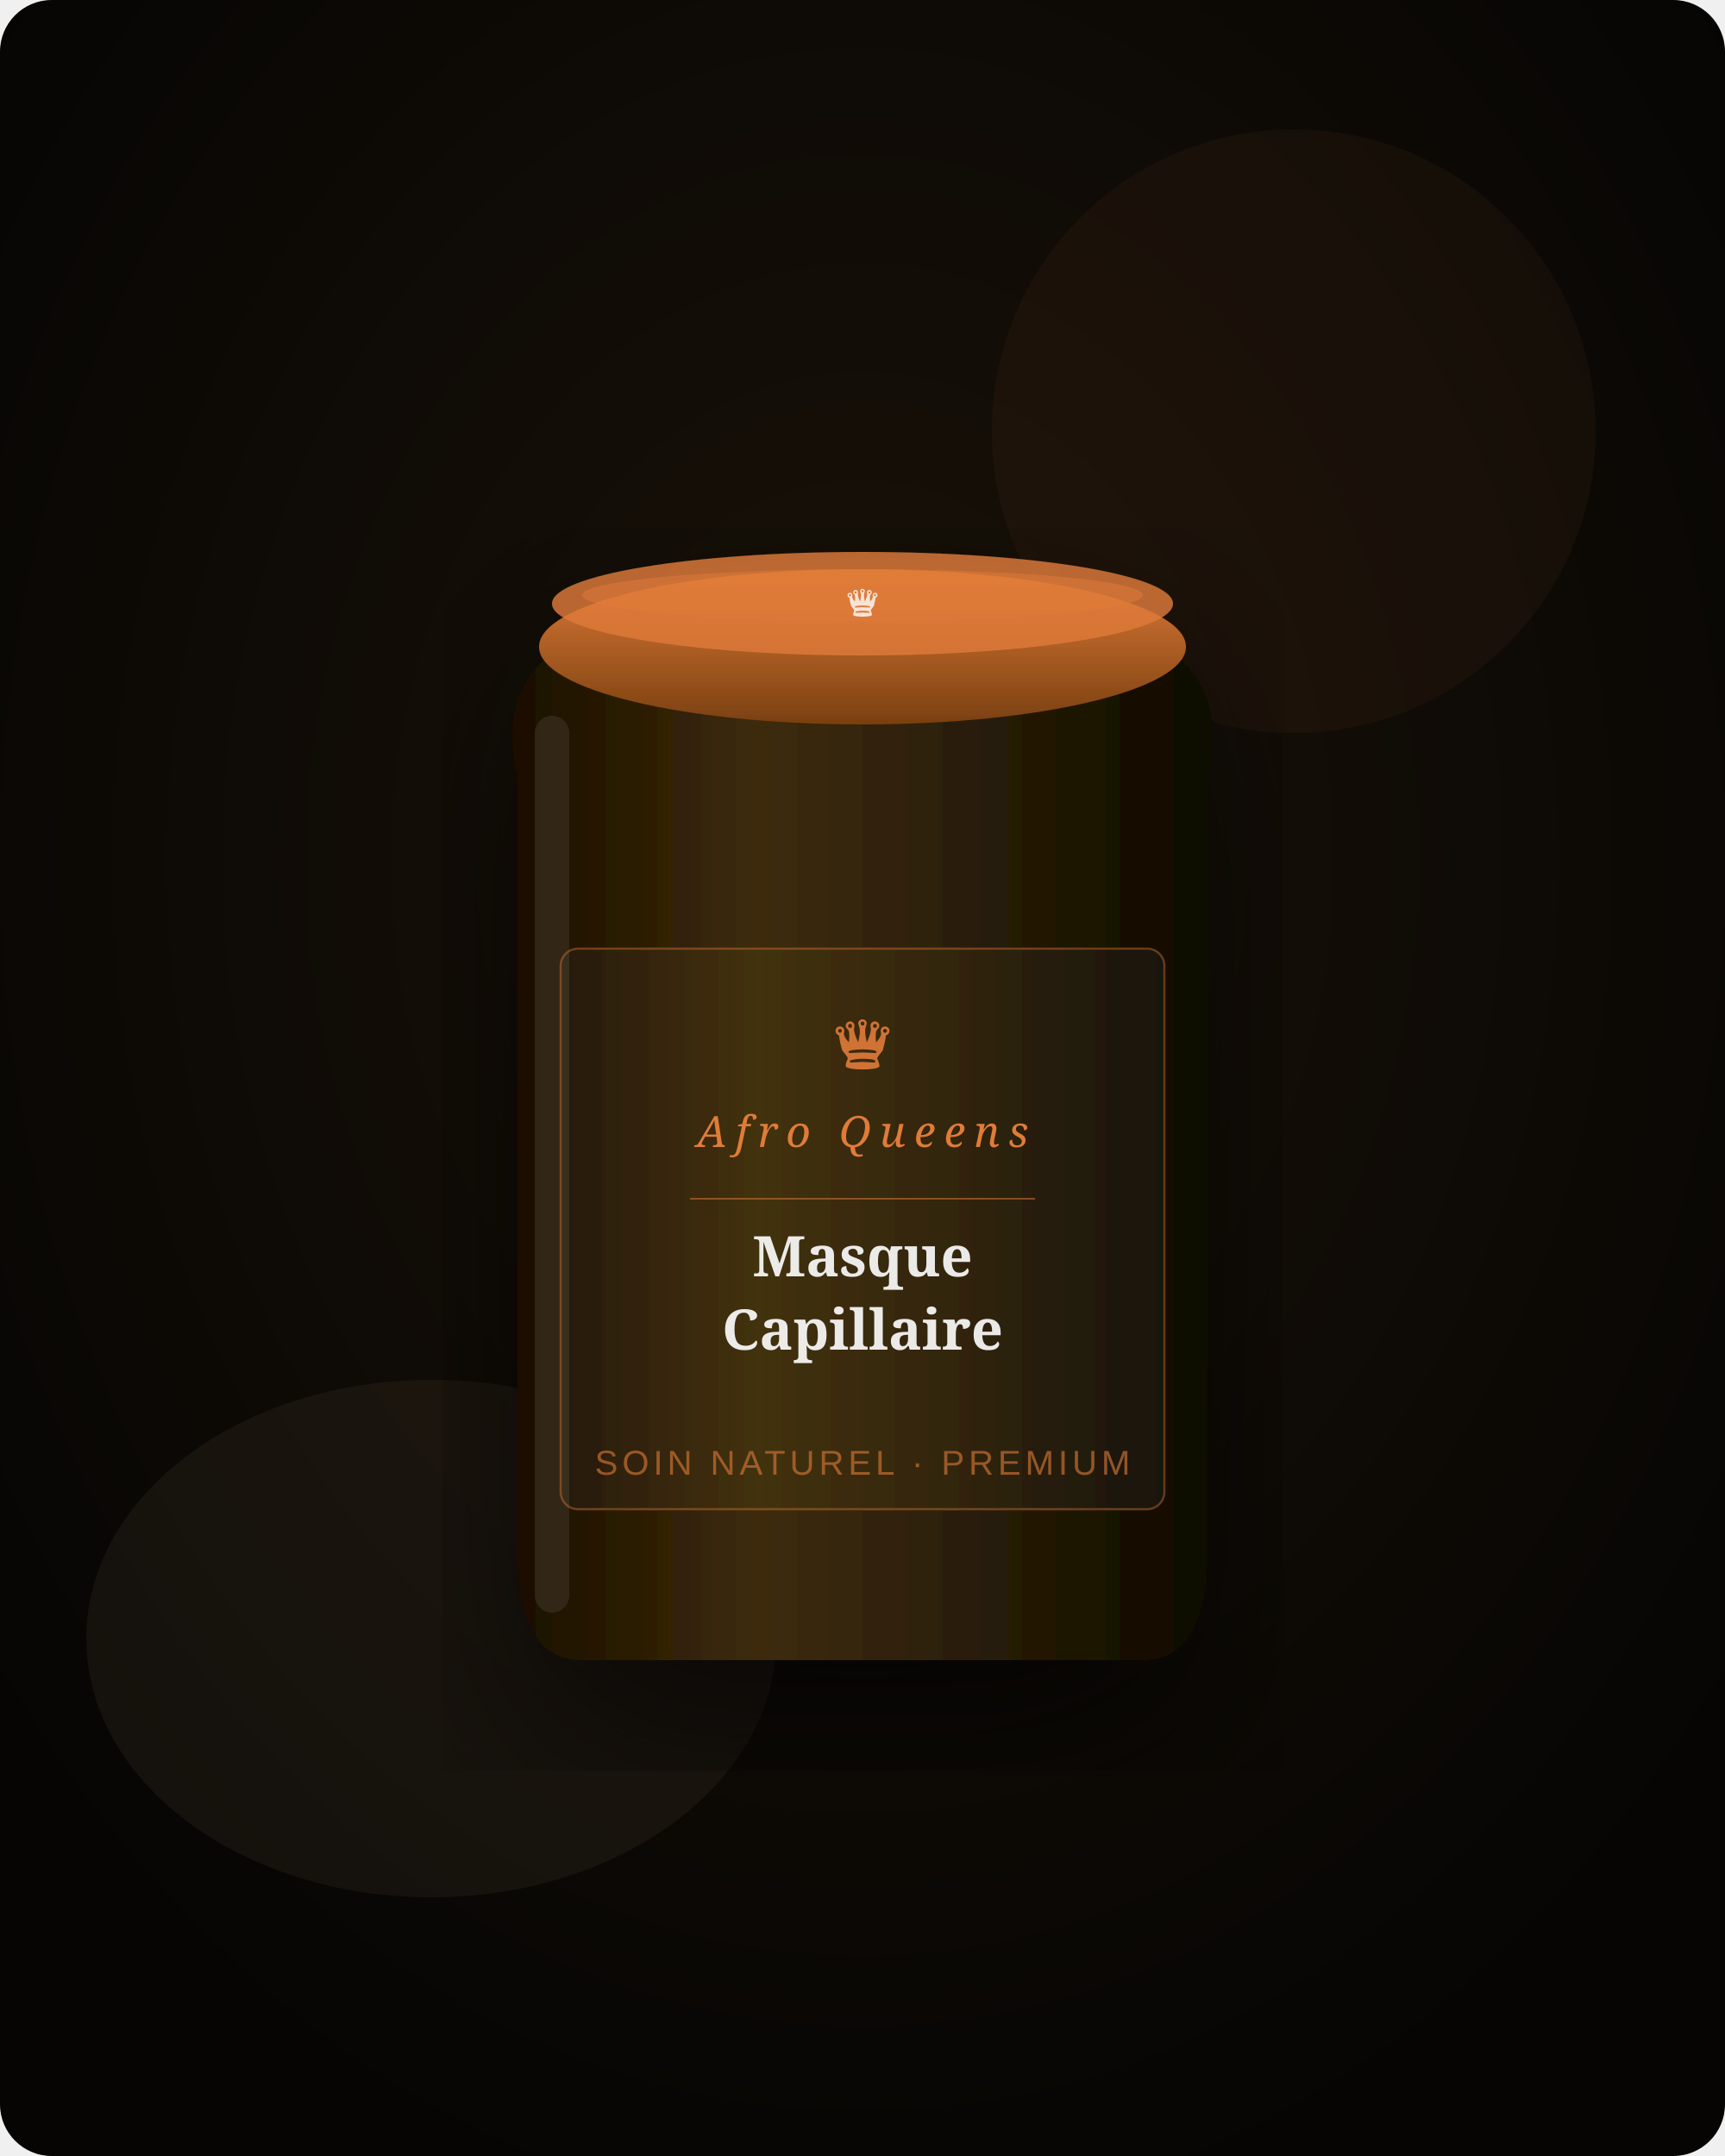
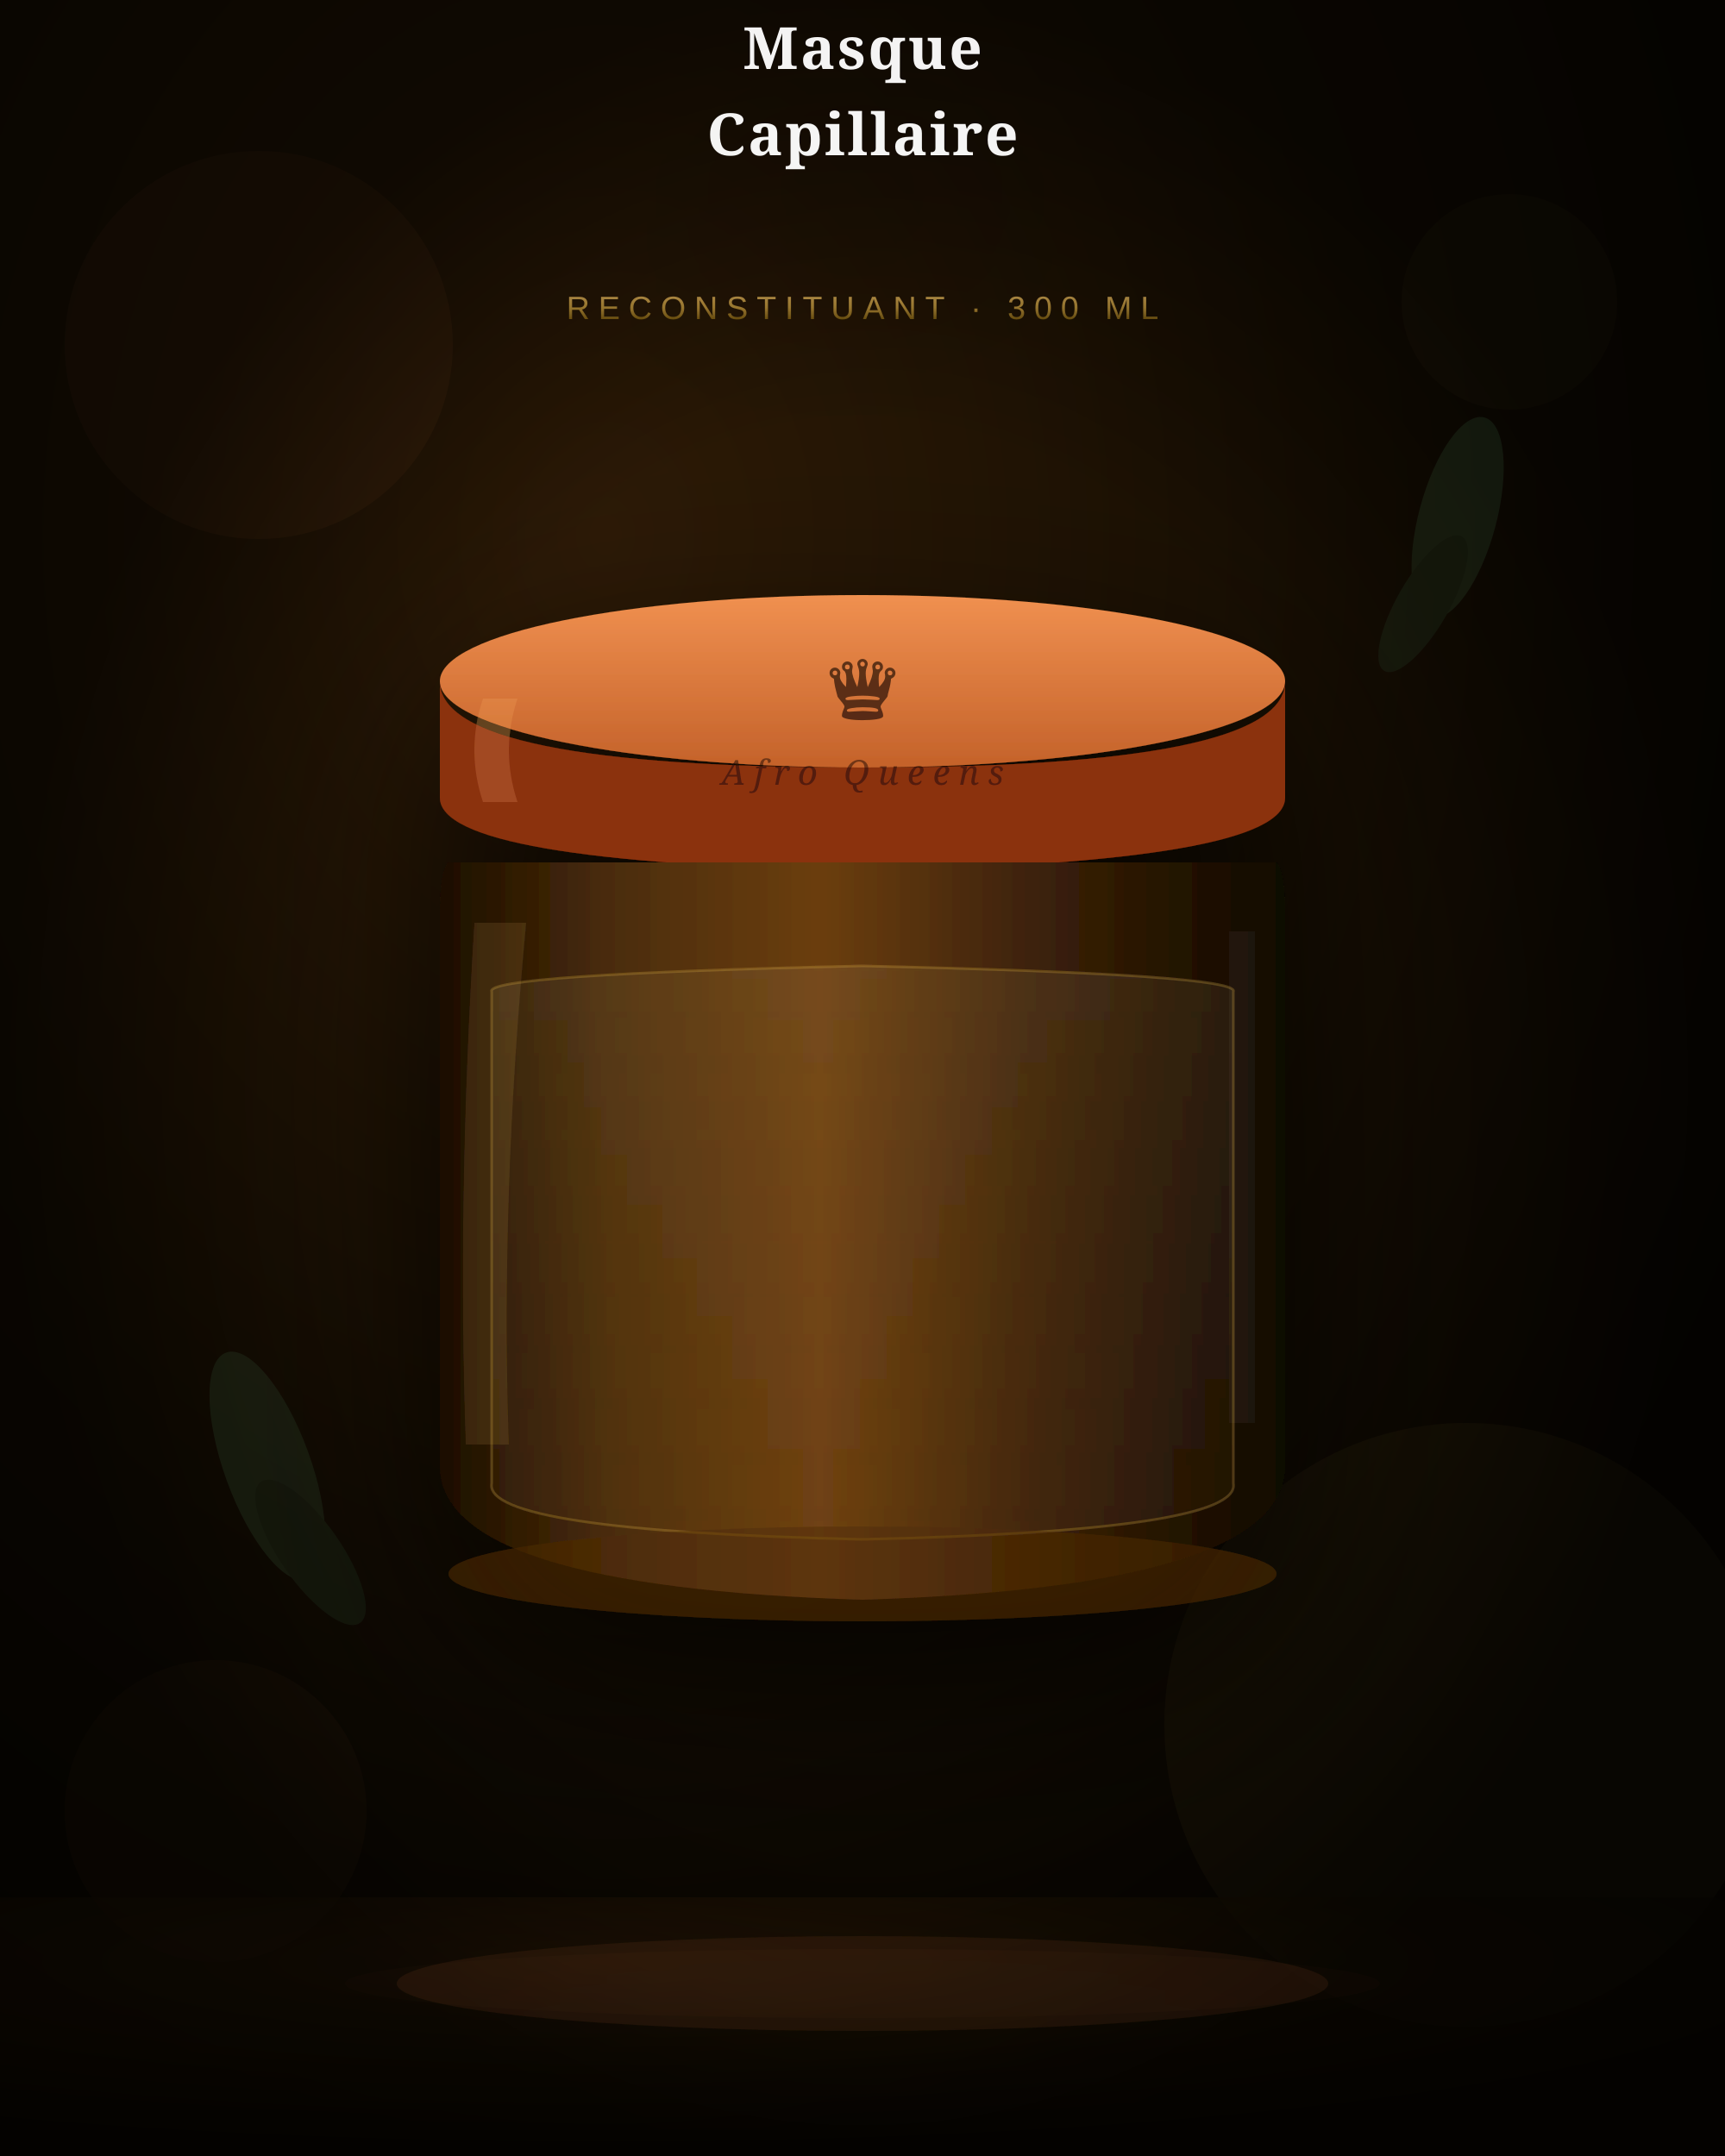
<svg xmlns="http://www.w3.org/2000/svg" width="400" height="500" viewBox="0 0 400 500">
  <defs>
-     <radialGradient id="bg4" cx="50%" cy="40%" r="65%">
-       <stop offset="0%" stop-color="#1A1208" />
-       <stop offset="100%" stop-color="#060504" />
+     <radialGradient id="bgGradMK" cx="35%" cy="25%" r="75%">
+       <stop offset="0%" stop-color="#2D1A06" />
+       <stop offset="60%" stop-color="#150D02" />
+       <stop offset="100%" stop-color="#080501" />
    </radialGradient>
-     <linearGradient id="jar" x1="0%" y1="0%" x2="100%" y2="0%">
-       <stop offset="0%" stop-color="#1A0F00" />
-       <stop offset="35%" stop-color="#3D2B0A" />
-       <stop offset="65%" stop-color="#2A1E07" />
-       <stop offset="100%" stop-color="#0D0A04" />
+     <linearGradient id="amberMK" x1="0%" y1="0%" x2="100%" y2="0%">
+       <stop offset="0%" stop-color="#1C0E00" />
+       <stop offset="20%" stop-color="#4A2C0A" />
+       <stop offset="45%" stop-color="#6B3E10" />
+       <stop offset="70%" stop-color="#3D2208" />
+       <stop offset="100%" stop-color="#100800" />
    </linearGradient>
-     <linearGradient id="lidGrad" x1="0%" y1="0%" x2="0%" y2="100%">
-       <stop offset="0%" stop-color="#E07B39" />
-       <stop offset="100%" stop-color="#7A4010" />
+     <linearGradient id="shineMK" x1="0%" y1="0%" x2="100%" y2="100%">
+       <stop offset="0%" stop-color="rgba(255,220,160,0.22)" />
+       <stop offset="40%" stop-color="rgba(255,200,120,0.08)" />
+       <stop offset="100%" stop-color="rgba(255,255,255,0)" />
    </linearGradient>
-     <filter id="shadow4">
-       <feDropShadow dx="0" dy="20" stdDeviation="25" flood-color="#000" flood-opacity="0.65" />
+     <radialGradient id="vignetteMK" cx="50%" cy="50%" r="50%">
+       <stop offset="60%" stop-color="rgba(0,0,0,0)" />
+       <stop offset="100%" stop-color="rgba(0,0,0,0.55)" />
+     </radialGradient>
+     <linearGradient id="goldMK" x1="0%" y1="0%" x2="0%" y2="100%">
+       <stop offset="0%" stop-color="#F0C060" />
+       <stop offset="50%" stop-color="#D4A843" />
+       <stop offset="100%" stop-color="#8B6914" />
+     </linearGradient>
+     <linearGradient id="orangeMK" x1="0%" y1="0%" x2="0%" y2="100%">
+       <stop offset="0%" stop-color="#F09050" />
+       <stop offset="100%" stop-color="#C4622A" />
+     </linearGradient>
+     <filter id="shadowMK" x="-30%" y="-20%" width="160%" height="160%">
+       <feDropShadow dx="0" dy="18" stdDeviation="22" flood-color="#000" flood-opacity="0.7" />
    </filter>
+     <filter id="glowMK">
+       <feGaussianBlur stdDeviation="4" result="blur" />
+       <feMerge>
+         <feMergeNode in="blur" />
+         <feMergeNode in="SourceGraphic" />
+       </feMerge>
+     </filter>
+     <linearGradient id="labelMK" x1="0%" y1="0%" x2="0%" y2="100%">
+       <stop offset="0%" stop-color="rgba(244,220,160,0.08)" />
+       <stop offset="100%" stop-color="rgba(200,150,60,0.04)" />
+     </linearGradient>
  </defs>
-   <rect width="400" height="500" fill="url(#bg4)" rx="12" />
-   <ellipse cx="300" cy="100" rx="70" ry="70" fill="#E07B39" opacity="0.05" />
-   <ellipse cx="100" cy="380" rx="80" ry="60" fill="#DEB887" opacity="0.06" />
-   <g filter="url(#shadow4)" transform="translate(200,270)">
-     <path d="M-80,-90 Q-85,-110 -70,-120 L70,-120 Q85,-110 80,-90 L80,90 Q80,115 65,115 L-65,115 Q-80,115 -80,90Z" fill="url(#jar)" />
-     <line x1="-72" y1="-100" x2="-72" y2="100" stroke="rgba(255,255,255,0.08)" stroke-width="8" stroke-linecap="round" />
-     <rect x="-70" y="-50" width="140" height="130" rx="4" fill="rgba(255,255,255,0.03)" stroke="#E07B39" stroke-width="0.5" stroke-opacity="0.4" />
-     <text x="0" y="-22" text-anchor="middle" font-size="18" fill="#E07B39" opacity="0.9">♛</text>
-     <text x="0" y="-4" text-anchor="middle" font-family="Georgia" font-size="10" fill="#E07B39" letter-spacing="2" font-style="italic">Afro Queens</text>
-     <line x1="-40" y1="8" x2="40" y2="8" stroke="#E07B39" stroke-width="0.4" opacity="0.5" />
-     <text x="0" y="26" text-anchor="middle" font-family="Georgia" font-size="13" fill="white" opacity="0.9" font-weight="600">Masque</text>
-     <text x="0" y="43" text-anchor="middle" font-family="Georgia" font-size="13" fill="white" opacity="0.9" font-weight="600">Capillaire</text>
-     <text x="0" y="72" text-anchor="middle" font-family="Arial" font-size="8" fill="#E07B39" opacity="0.6" letter-spacing="1">SOIN NATUREL · PREMIUM</text>
-     <ellipse cx="0" cy="-120" rx="75" ry="18" fill="url(#lidGrad)" />
-     <ellipse cx="0" cy="-130" rx="72" ry="12" fill="#E07B39" opacity="0.8" />
-     <ellipse cx="0" cy="-132" rx="65" ry="6" fill="#E07B39" opacity="0.5" />
-     <text x="0" y="-127" text-anchor="middle" font-size="10" fill="white" opacity="0.8">♛</text>
+   <rect width="400" height="500" fill="url(#bgGradMK)" />
+   <circle cx="60" cy="80" r="45" fill="#E07B39" opacity="0.06" />
+   <circle cx="340" cy="400" r="70" fill="#D4A843" opacity="0.05" />
+   <circle cx="350" cy="70" r="25" fill="#D4A843" opacity="0.04" />
+   <circle cx="50" cy="420" r="35" fill="#E07B39" opacity="0.04" />
+   <ellipse cx="200" cy="460" rx="120" ry="8" fill="#E07B39" opacity="0.12" />
+   <rect x="0" y="440" width="400" height="60" fill="url(#bgGradMK)" opacity="0.7" />
+   <rect width="400" height="500" fill="url(#vignetteMK)" />
+   <g opacity="0.18">
+     <ellipse cx="62" cy="340" rx="10" ry="28" fill="#3D6B45" transform="rotate(-20 62 340)" />
+     <ellipse cx="72" cy="360" rx="7" ry="20" fill="#2D5234" transform="rotate(-35 72 360)" />
+     <ellipse cx="338" cy="120" rx="9" ry="24" fill="#3D6B45" transform="rotate(15 338 120)" />
+     <ellipse cx="330" cy="140" rx="6" ry="18" fill="#2D5234" transform="rotate(30 330 140)" />
+   </g>
+   <g filter="url(#shadowMK)">
+     <ellipse cx="200" cy="158" rx="98" ry="20" fill="url(#orangeMK)" />
+     <path d="M 102 158 L 102 185 Q 102 200 200 202 Q 298 200 298 185 L 298 158 Q 298 178 200 178 Q 102 178 102 158 Z" fill="#8B3010" />
+     <path d="M 112 162 Q 108 174 112 186 L 120 186 Q 116 174 120 162 Z" fill="rgba(255,180,100,0.2)" />
+     <text x="200" y="167" text-anchor="middle" font-size="22" fill="rgba(26,8,0,0.65)">♛</text>
+     <text x="200" y="182" text-anchor="middle" font-family="Georgia,serif" font-size="8" fill="rgba(26,8,0,0.5)" letter-spacing="2" font-style="italic">Afro Queens</text>
+     <path d="     M 104 200     Q 102 202 102 212     L 102 340     Q 102 368 200 371     Q 298 368 298 340     L 298 212     Q 298 202 296 200     Z" fill="url(#amberMK)" />
+     <path d="M 110 214 Q 106 278 108 335 L 118 335 Q 116 278 122 214 Z" fill="rgba(255,200,100,0.11)" />
+     <path d="M 285 216 L 291 216 L 291 330 L 285 330 Z" fill="rgba(255,255,255,0.04)" />
+     <path d="M 114 230 Q 112 226 200 224 Q 288 226 286 230 L 286 344 Q 288 355 200 357 Q 112 355 114 344 Z" fill="url(#labelMK)" stroke="rgba(212,168,67,0.28)" stroke-width="0.6" />
+     <text x="200" y="-38" text-anchor="middle" font-size="18" fill="url(#goldMK)" opacity="0.95" filter="url(#glowMK)">♛</text>
+     <text x="200" y="-18" text-anchor="middle" font-family="Georgia,serif" font-size="10" fill="url(#goldMK)" letter-spacing="2.5" font-style="italic" opacity="0.9">Afro Queens</text>
+     <line x1="155" y1="-6" x2="245" y2="-6" stroke="url(#goldMK)" stroke-width="0.5" opacity="0.5" />
+     <text x="200" y="16" text-anchor="middle" font-family="Georgia,serif" font-size="13.5" fill="white" opacity="0.95" font-weight="700" letter-spacing="0.5">Masque</text>
+     <text x="200" y="36" text-anchor="middle" font-family="Georgia,serif" font-size="13.5" fill="white" opacity="0.95" font-weight="700" letter-spacing="0.5">Capillaire</text>
+     <line x1="160" y1="60" x2="240" y2="60" stroke="url(#goldMK)" stroke-width="0.4" opacity="0.35" />
+     <text x="200" y="74" text-anchor="middle" font-family="Arial,sans-serif" font-size="7.5" fill="url(#goldMK)" opacity="0.65" letter-spacing="2">RECONSTITUANT · 300 ML</text>
+     <ellipse cx="200" cy="365" rx="96" ry="11" fill="rgba(80,45,5,0.5)" />
+     <ellipse cx="200" cy="460" rx="108" ry="11" fill="#E07B39" opacity="0.08" />
  </g>
</svg>
